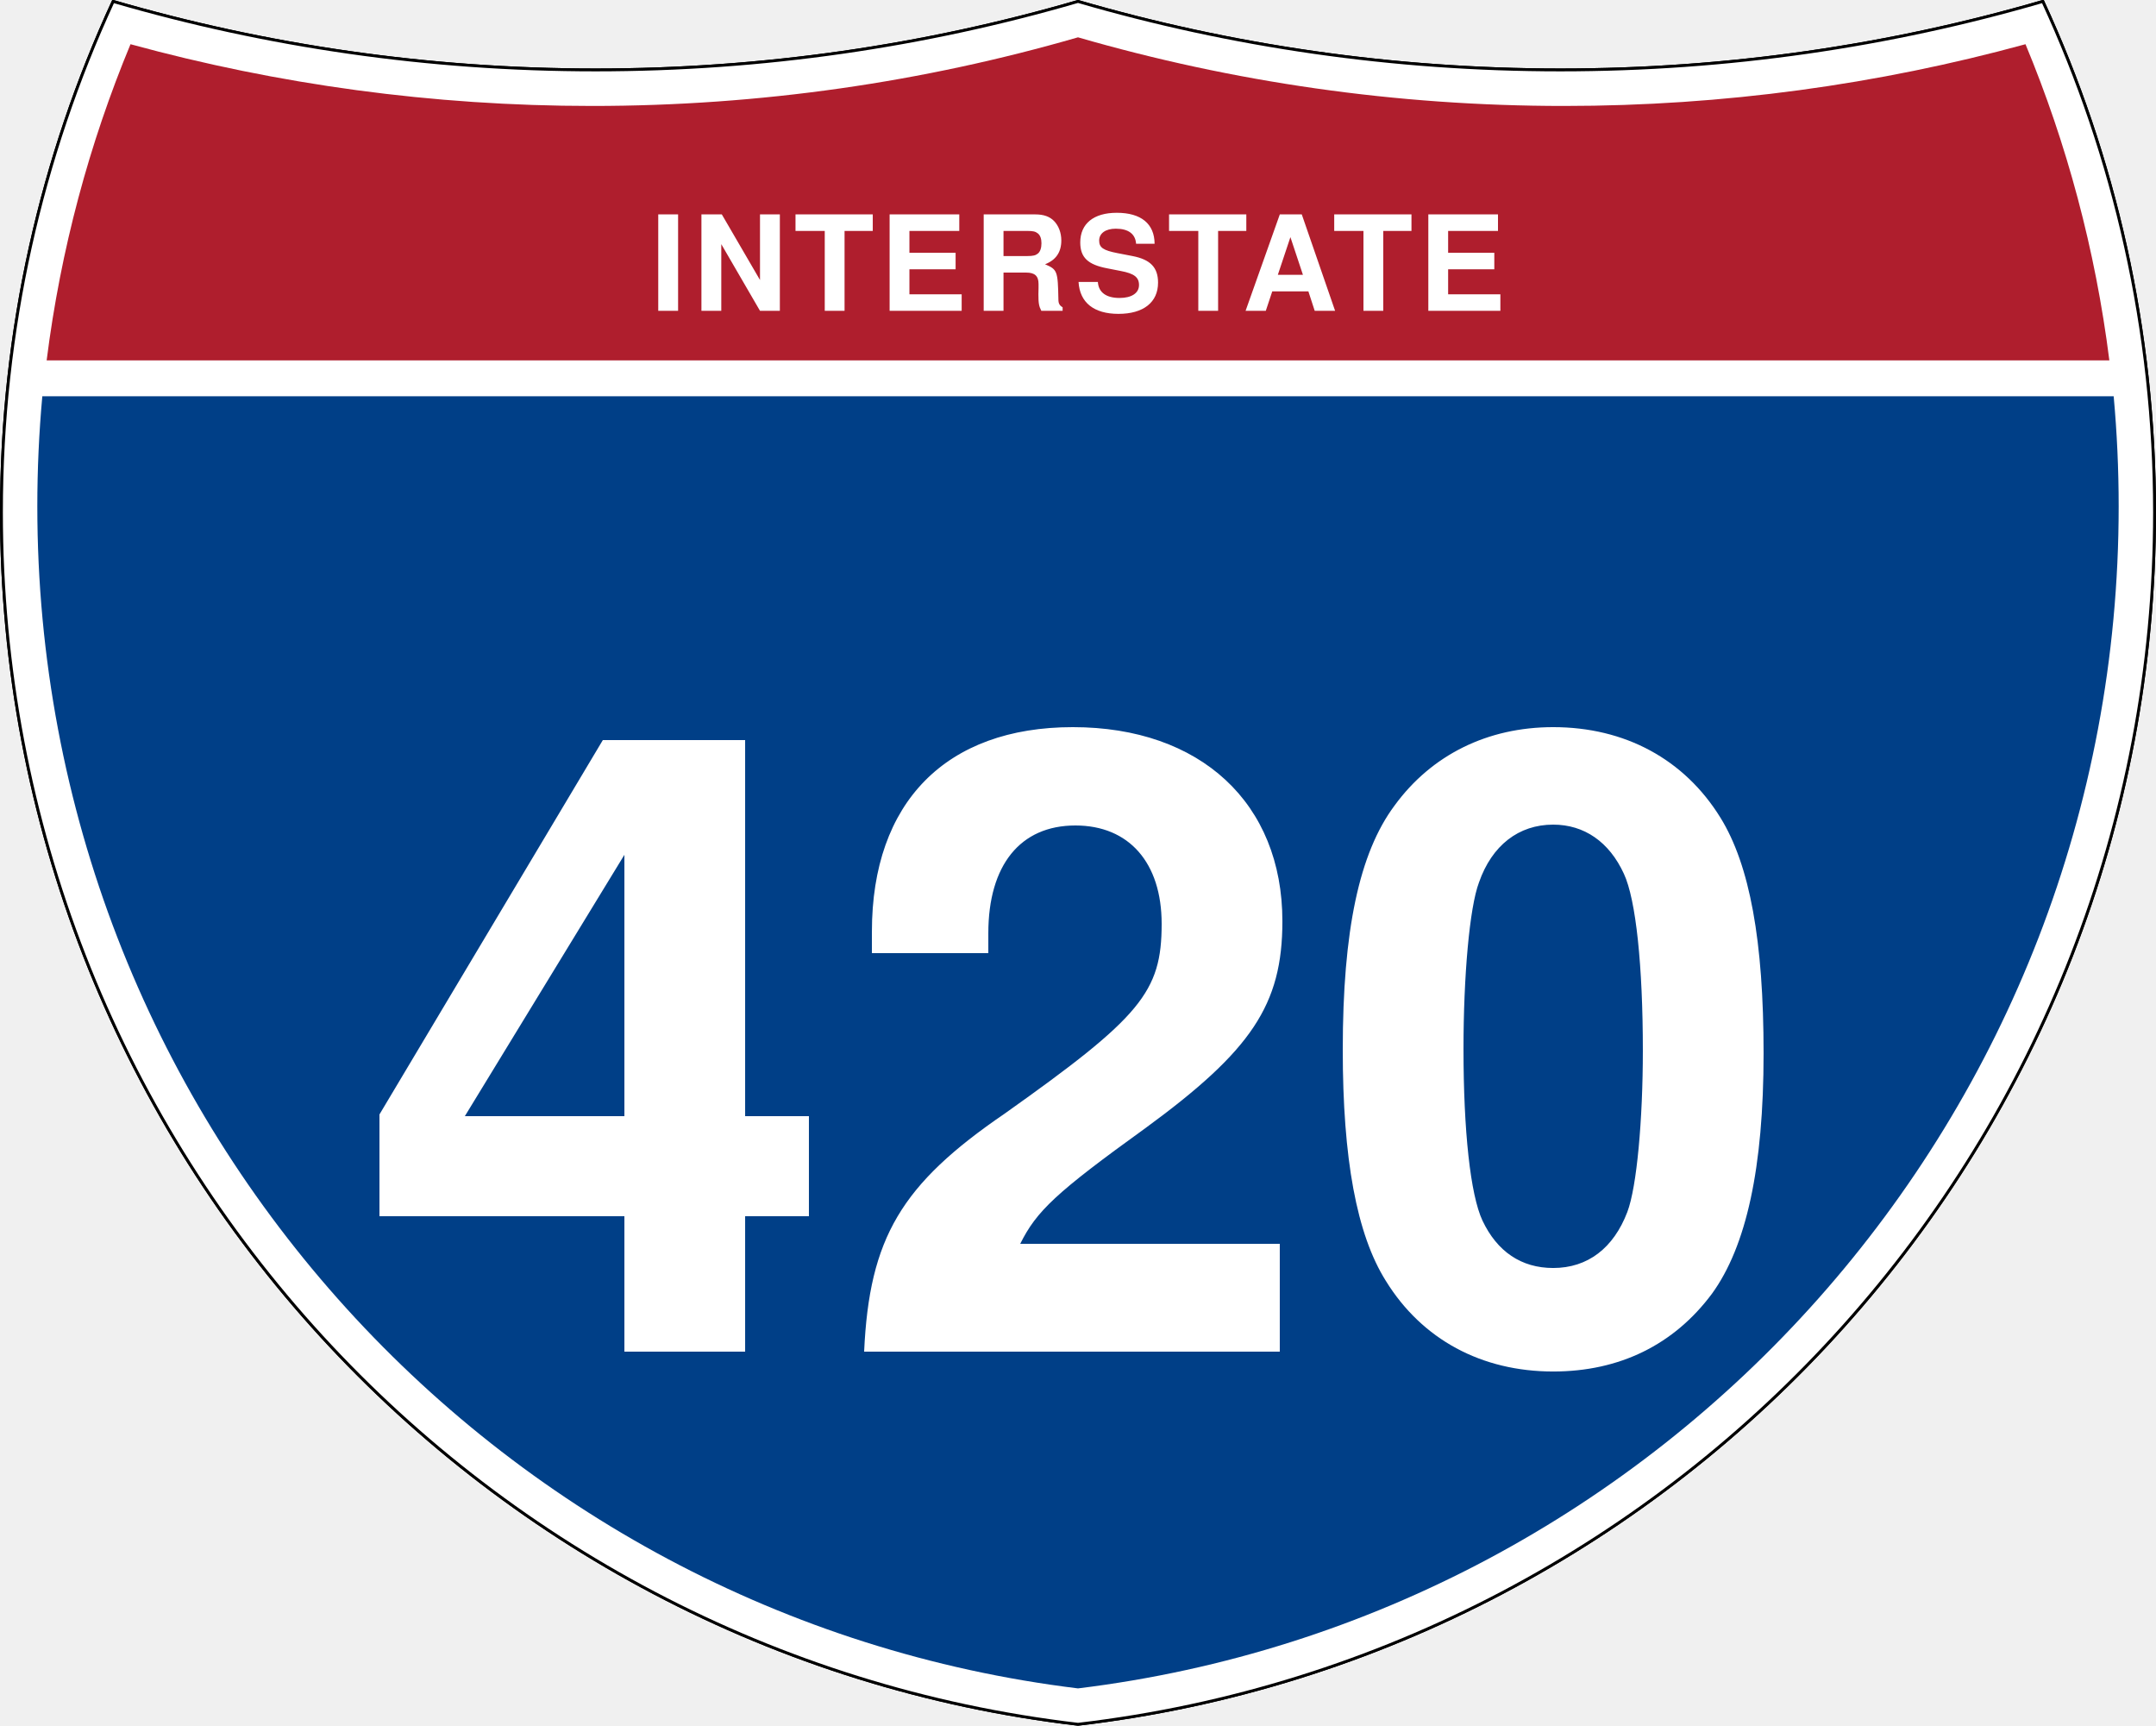
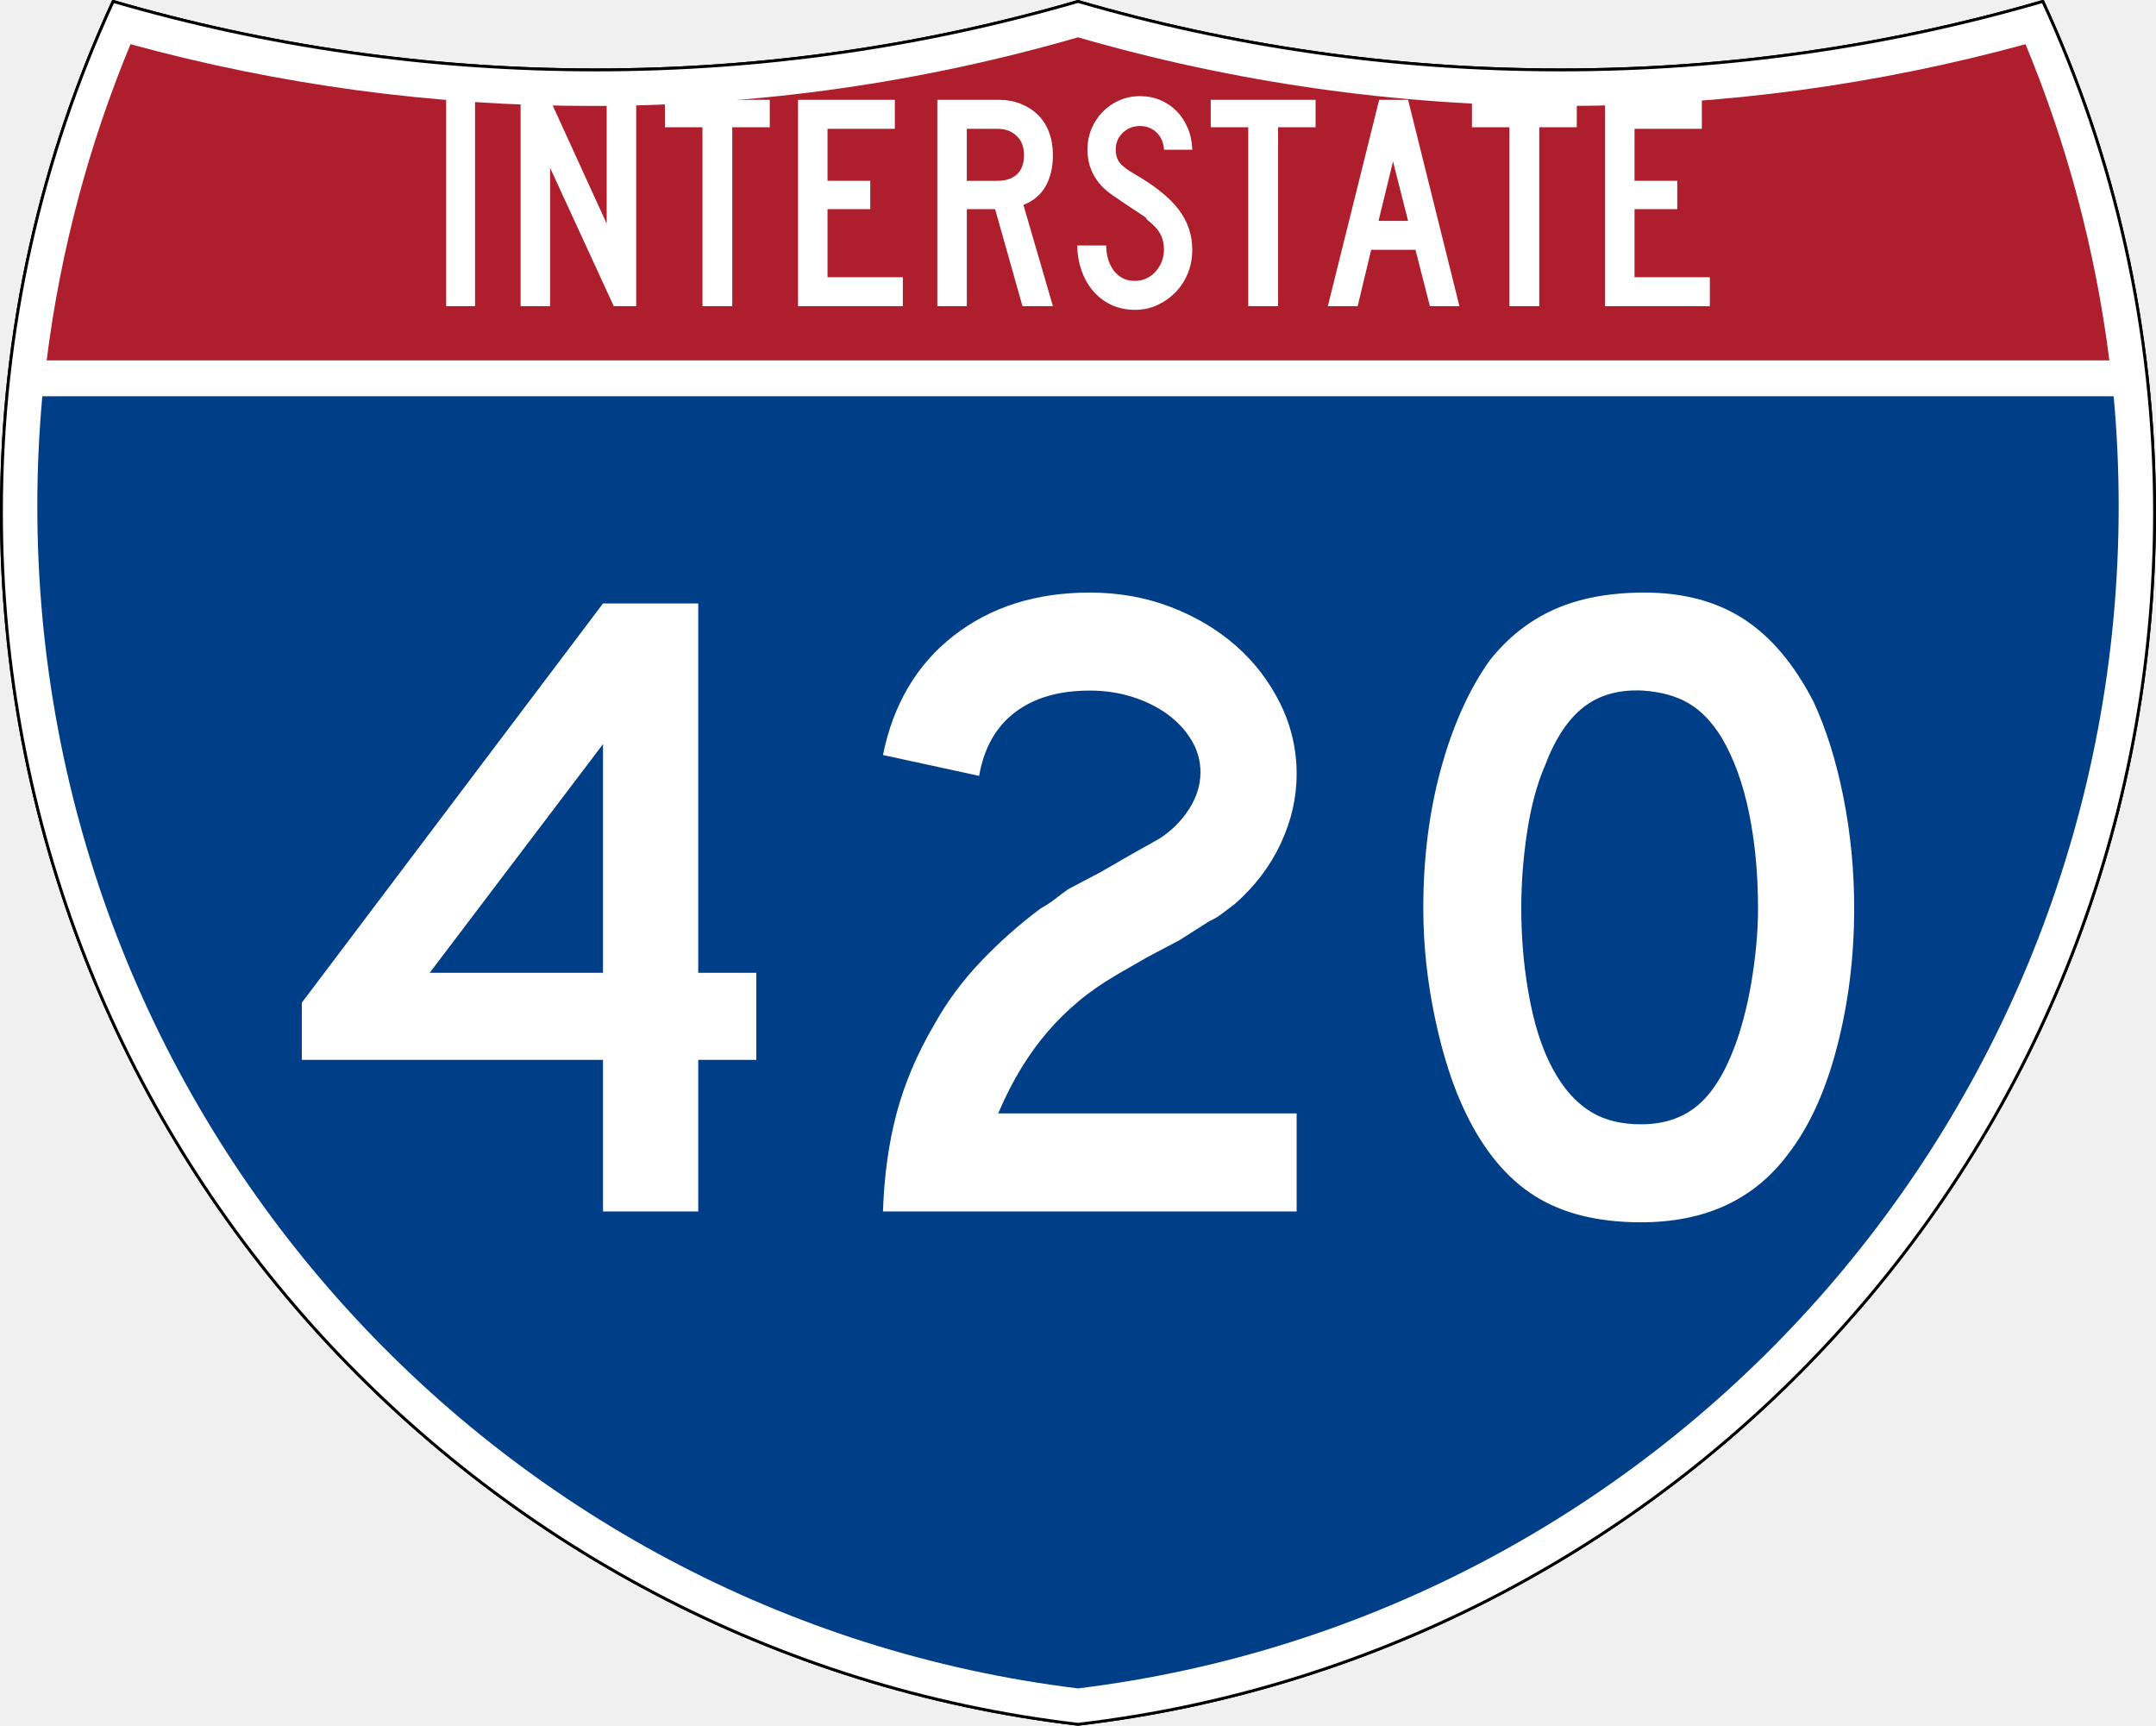
<svg xmlns="http://www.w3.org/2000/svg" width="751" height="601" viewBox="0 0 750 599.999" id="Layer_1" xml:space="preserve">
  <g transform="matrix(0.998668,0,0,0.99867,0.499334,0.398971)" id="g5" style="fill:#ffffff;fill-opacity:1;stroke:#000000;stroke-width:1;stroke-miterlimit:4;stroke-opacity:1;stroke-dasharray:none">
    <path d="M 38.915,0 C 92.236,15.525 148.625,23.85 206.958,23.85 265.291,23.85 321.679,15.525 375,4.883e-4 428.32,15.525 484.709,23.85 543.042,23.85 601.375,23.85 657.764,15.525 711.084,0 736.064,54.121 750,114.388 750,177.909 750,395.718 586.16,575.254 375,599.999 163.839,575.254 0,395.718 0,177.909 0,114.388 13.935,54.121 38.915,0 z" id="path7" style="fill:#ffffff;fill-opacity:1;stroke:#000000;stroke-width:1;stroke-miterlimit:4;stroke-opacity:1;stroke-dasharray:none" />
    <path d="M 38.915,0 C 92.236,15.525 148.625,23.85 206.958,23.85 265.291,23.85 321.679,15.525 375,4.883e-4 428.32,15.525 484.709,23.85 543.042,23.85 601.375,23.85 657.764,15.525 711.084,0 736.064,54.121 750,114.388 750,177.909 750,395.718 586.16,575.254 375,599.999 163.839,575.254 0,395.718 0,177.909 0,114.388 13.935,54.121 38.915,0 z" id="path9" style="fill:#ffffff;fill-opacity:1;stroke:#000000;stroke-width:1;stroke-linecap:round;stroke-linejoin:round;stroke-miterlimit:4;stroke-opacity:1;stroke-dasharray:none" />
  </g>
  <g transform="matrix(1.0056,0,0,1.01014,-2.10137,-3.70189)" id="g11" style="fill:#003f87;fill-opacity:1">
    <path d="m 15,177.909 c 0,-12.782 0.585,-25.427 1.729,-37.91 l 716.542,0 C 734.415,152.482 735,165.127 735,177.909 735,387.423 577.855,560.229 375,584.891 172.145,560.229 15,387.423 15,177.909 z" id="path13" style="fill:#003f87;fill-opacity:1" />
  </g>
  <g transform="matrix(1.00604,0,0,1.02708,-2.2645,-3.1523)" id="g15" style="fill:#af1e2d;fill-opacity:1">
    <path d="m 47.378,17.943 c 50.892,13.635 104.388,20.906 159.582,20.906 58.261,0 114.629,-8.101 168.04,-23.238 53.411,15.137 109.779,23.238 168.04,23.238 55.194,0 108.69,-7.271 159.581,-20.906 14.262,33.625 24.164,69.546 28.996,107.056 l -713.235,0 C 23.215,87.489 33.116,51.567 47.378,17.943 z" id="path17" style="fill:#af1e2d;fill-opacity:1" />
  </g>
-   <text x="375" y="108" text-anchor="middle" font-family="'Arial Narrow','Helvetica Neue Condensed',Helvetica,Arial,sans-serif" font-weight="bold" font-size="46" letter-spacing="2" fill="#ffffff">INTERSTATE</text>
-   <text x="375" y="470" text-anchor="middle" font-family="'Arial Narrow','Helvetica Neue Condensed',Helvetica,Arial,sans-serif" font-weight="bold" font-size="300" fill="#ffffff">420</text>
+   <path fill="#fff" d="M108.869 112.812V50.416h8.741v62.395h-8.741zm50.701 0-19.25-41.814v41.814h-8.928V50.416h8.928l17.11 37.437V50.416h8.928v62.395h-6.789zm35.847-54.105v54.105h-9.019V58.706h-11.346v-8.29h31.712v8.29h-11.346zm19.889 54.105V50.416h29.294v8.756H224.234v15.736h12.927v8.569H224.234v20.582h22.784v8.753h-31.712zm67.899 0-8.278-29.335h-8.554v29.335h-8.928V50.416h18.6c2.418 0 4.634.404 6.649 1.211 2.015.807 3.751 1.925 5.208 3.354 1.457 1.429 2.573 3.183 3.347 5.262.775 2.079 1.162 4.361 1.162 6.845-0 3.725-.744 6.891-2.232 9.499-1.488 2.608-3.72 4.47-6.696 5.586l8.928 30.639h-9.207zm.465-45.724c-0-2.421-.744-4.346-2.232-5.773-1.488-1.428-3.441-2.141-5.859-2.141h-9.207v15.736h9.207c2.603 0 4.603-.667 5.998-2.002 1.395-1.335 2.093-3.274 2.093-5.819zm50.894 28.681c-0 2.546-.449 4.921-1.348 7.125-.899 2.203-2.138 4.112-3.719 5.727-1.581 1.614-3.41 2.903-5.487 3.865-2.077.962-4.325 1.444-6.743 1.444-2.728 0-5.177-.528-7.346-1.583-2.169-1.055-3.998-2.483-5.486-4.283-1.488-1.8-2.635-3.88-3.441-6.24-.806-2.36-1.209-4.812-1.209-7.356h8.741c-0 1.304.17 2.591.511 3.864.341 1.272.867 2.421 1.581 3.446.713 1.025 1.612 1.848 2.698 2.468 1.085.621 2.402.931 3.952.931 1.179 0 2.311-.248 3.396-.745 1.085-.496 2.015-1.179 2.79-2.049.775-.87 1.394-1.879 1.859-3.027.464-1.148.697-2.344.697-3.587-0-1.8-.372-3.398-1.115-4.794-.744-1.396-2.045-2.809-3.905-4.237-.31-.311-.434-.482-.372-.513.062-.031-.123-.202-.558-.512-.434-.31-1.349-.915-2.744-1.816-1.395-.901-3.674-2.437-6.835-4.608-2.541-1.739-4.447-3.773-5.719-6.102-1.271-2.328-1.907-4.889-1.907-7.682 0-2.236.403-4.331 1.209-6.286.806-1.955 1.937-3.678 3.394-5.168 1.457-1.49 3.146-2.654 5.069-3.493 1.922-.838 3.999-1.258 6.229-1.258 2.233 0 4.294.404 6.185 1.211 1.891.807 3.534 1.925 4.928 3.354 1.394 1.429 2.51 3.136 3.347 5.123.837 1.987 1.287 4.159 1.349 6.518h-8.557c-.123-2.173-.867-3.911-2.231-5.215-1.364-1.303-3.039-1.955-5.023-1.955-2.045 0-3.781.683-5.206 2.049-1.426 1.366-2.138 3.073-2.138 5.121-0 1.552.403 2.855 1.209 3.911.806 1.055 2.356 2.235 4.649 3.538 6.015 3.477 10.401 7.015 13.16 10.616 2.759 3.601 4.138 7.667 4.138 12.199zm25.956-37.062v54.105h-9.019V58.706h-11.346v-8.29H371.867v8.29h-11.346zm45.928 54.105-4.371-17.043h-13.393l-4.09 17.043h-9.022l15.53-62.395h8.744l15.53 62.395h-8.928zM395.289 69.042l-4.371 17.973h8.928l-4.558-17.973zm44.242-10.336v54.105h-9.019V58.706h-11.346v-8.29h31.712v8.29h-11.346zm19.889 54.105V50.416h29.294v8.756h-20.366v15.736h12.927v8.569h-12.927v20.582h22.784v8.753h-31.712z" transform="translate(375.000,70.500) scale(1.15) translate(-300.000,-81.614)" />
+   <g transform="translate(375.000,315.000) scale(0.8472) translate(-375.000,-315.000)">
+     <path fill="#fff" d="M 369.465,378.183 L 369.465,440.389 L 330.359,440.389 L 330.359,378.183 L 206.687,378.183 L 206.687,354.709 L 330.359,190.806 L 369.465,190.806 L 369.465,342.42 L 393.315,342.42 L 393.315,378.183 L 369.465,378.183 z M 330.359,248.543 L 259.207,342.42 L 330.359,342.42 L 330.359,248.543 z " transform="translate(-150.396,0)" />
+     <path fill="#fff" d="M 215.071,440.389 C 215.564,425.739 217.425,412.329 220.653,400.158 C 223.882,387.986 228.974,375.944 235.932,364.03 C 241.146,354.587 247.601,345.83 255.297,337.759 C 262.993,329.688 271.187,322.424 279.88,315.967 C 282.116,314.731 284.103,313.43 285.843,312.062 C 287.582,310.694 289.319,309.389 291.055,308.146 L 304.469,301.075 L 316.758,293.992 L 328.683,287.285 C 333.646,284.057 337.68,280.021 340.784,275.178 C 343.887,270.336 345.439,265.308 345.439,260.093 C 345.439,255.38 344.198,250.973 341.716,246.872 C 339.234,242.773 335.945,239.233 331.849,236.255 C 327.752,233.276 322.972,230.918 317.508,229.178 C 312.044,227.439 306.208,226.569 300.001,226.569 C 287.337,226.569 277.093,229.55 269.268,235.51 C 261.443,241.471 256.538,250.162 254.552,261.582 L 215.071,253.022 C 219.293,232.159 228.976,215.829 244.122,204.032 C 259.268,192.236 277.894,186.338 300.001,186.338 C 311.922,186.338 323.034,188.326 333.338,192.301 C 343.641,196.276 352.58,201.615 360.155,208.318 C 367.729,215.022 373.752,222.905 378.224,231.969 C 382.695,241.033 384.931,250.658 384.931,260.844 C 384.931,270.529 382.758,280.027 378.412,289.337 C 374.065,298.648 367.796,306.907 359.603,314.114 C 357.618,315.599 355.818,316.963 354.204,318.206 C 352.589,319.449 350.911,320.442 349.168,321.185 L 336.879,329.006 L 323.465,336.088 L 311.176,343.17 C 305.211,346.641 299.933,350.302 295.34,354.152 C 290.748,358.002 286.526,362.162 282.677,366.634 C 278.827,371.105 275.225,376.073 271.871,381.537 C 268.518,387.001 265.352,393.208 262.373,400.158 L 384.931,400.158 L 384.931,440.389 L 215.071,440.389 z " transform="translate(79.847,0)" />
+     <path fill="#fff" d="M 388.466,315.967 C 388.466,335.838 386.107,354.837 381.39,372.965 C 376.672,391.094 369.967,405.747 361.274,416.925 C 347.367,435.546 327.254,444.856 300.933,444.856 C 283.298,444.856 268.77,441.256 257.349,434.057 C 245.928,426.857 236.492,415.557 229.042,400.158 C 223.828,389.479 219.607,376.505 216.379,361.234 C 213.15,345.963 211.536,330.874 211.536,315.967 C 211.536,295.361 213.957,276.242 218.8,258.61 C 223.643,240.978 230.285,226.202 238.728,214.28 C 246.178,204.845 255.056,197.829 265.363,193.233 C 275.67,188.637 288.023,186.338 302.422,186.338 C 318.315,186.338 331.848,189.94 343.023,197.143 C 354.198,204.347 363.76,215.645 371.71,231.037 C 376.924,242.215 381.02,255.254 383.999,270.154 C 386.977,285.054 388.466,300.325 388.466,315.967 L 388.466,315.967 z M 348.986,315.967 C 348.985,301.817 347.744,288.72 345.263,276.673 C 342.78,264.627 339.054,254.383 334.082,245.94 C 330.111,239.483 325.581,234.766 320.492,231.787 C 315.403,228.809 309.133,227.07 301.684,226.569 C 291.998,226.077 283.927,228.312 277.47,233.276 C 271.013,238.24 265.674,246.312 261.452,257.49 C 258.224,264.94 255.803,273.941 254.188,284.495 C 252.574,295.048 251.767,305.539 251.767,315.967 C 251.767,329.381 253.008,342.297 255.49,354.714 C 257.972,367.132 261.695,377.312 266.659,385.254 C 270.638,391.711 275.357,396.554 280.818,399.782 C 286.278,403.011 292.983,404.625 300.933,404.625 C 310.118,404.625 317.754,402.143 323.84,397.179 C 329.925,392.215 335.079,384.144 339.3,372.965 C 340.543,369.737 341.786,365.826 343.029,361.234 C 344.271,356.641 345.327,351.798 346.195,346.706 C 347.062,341.613 347.744,336.459 348.241,331.245 C 348.737,326.031 348.985,320.938 348.986,315.967 L 348.986,315.967 z " transform="translate(305.242,0)" />
+   </g>
</svg>
